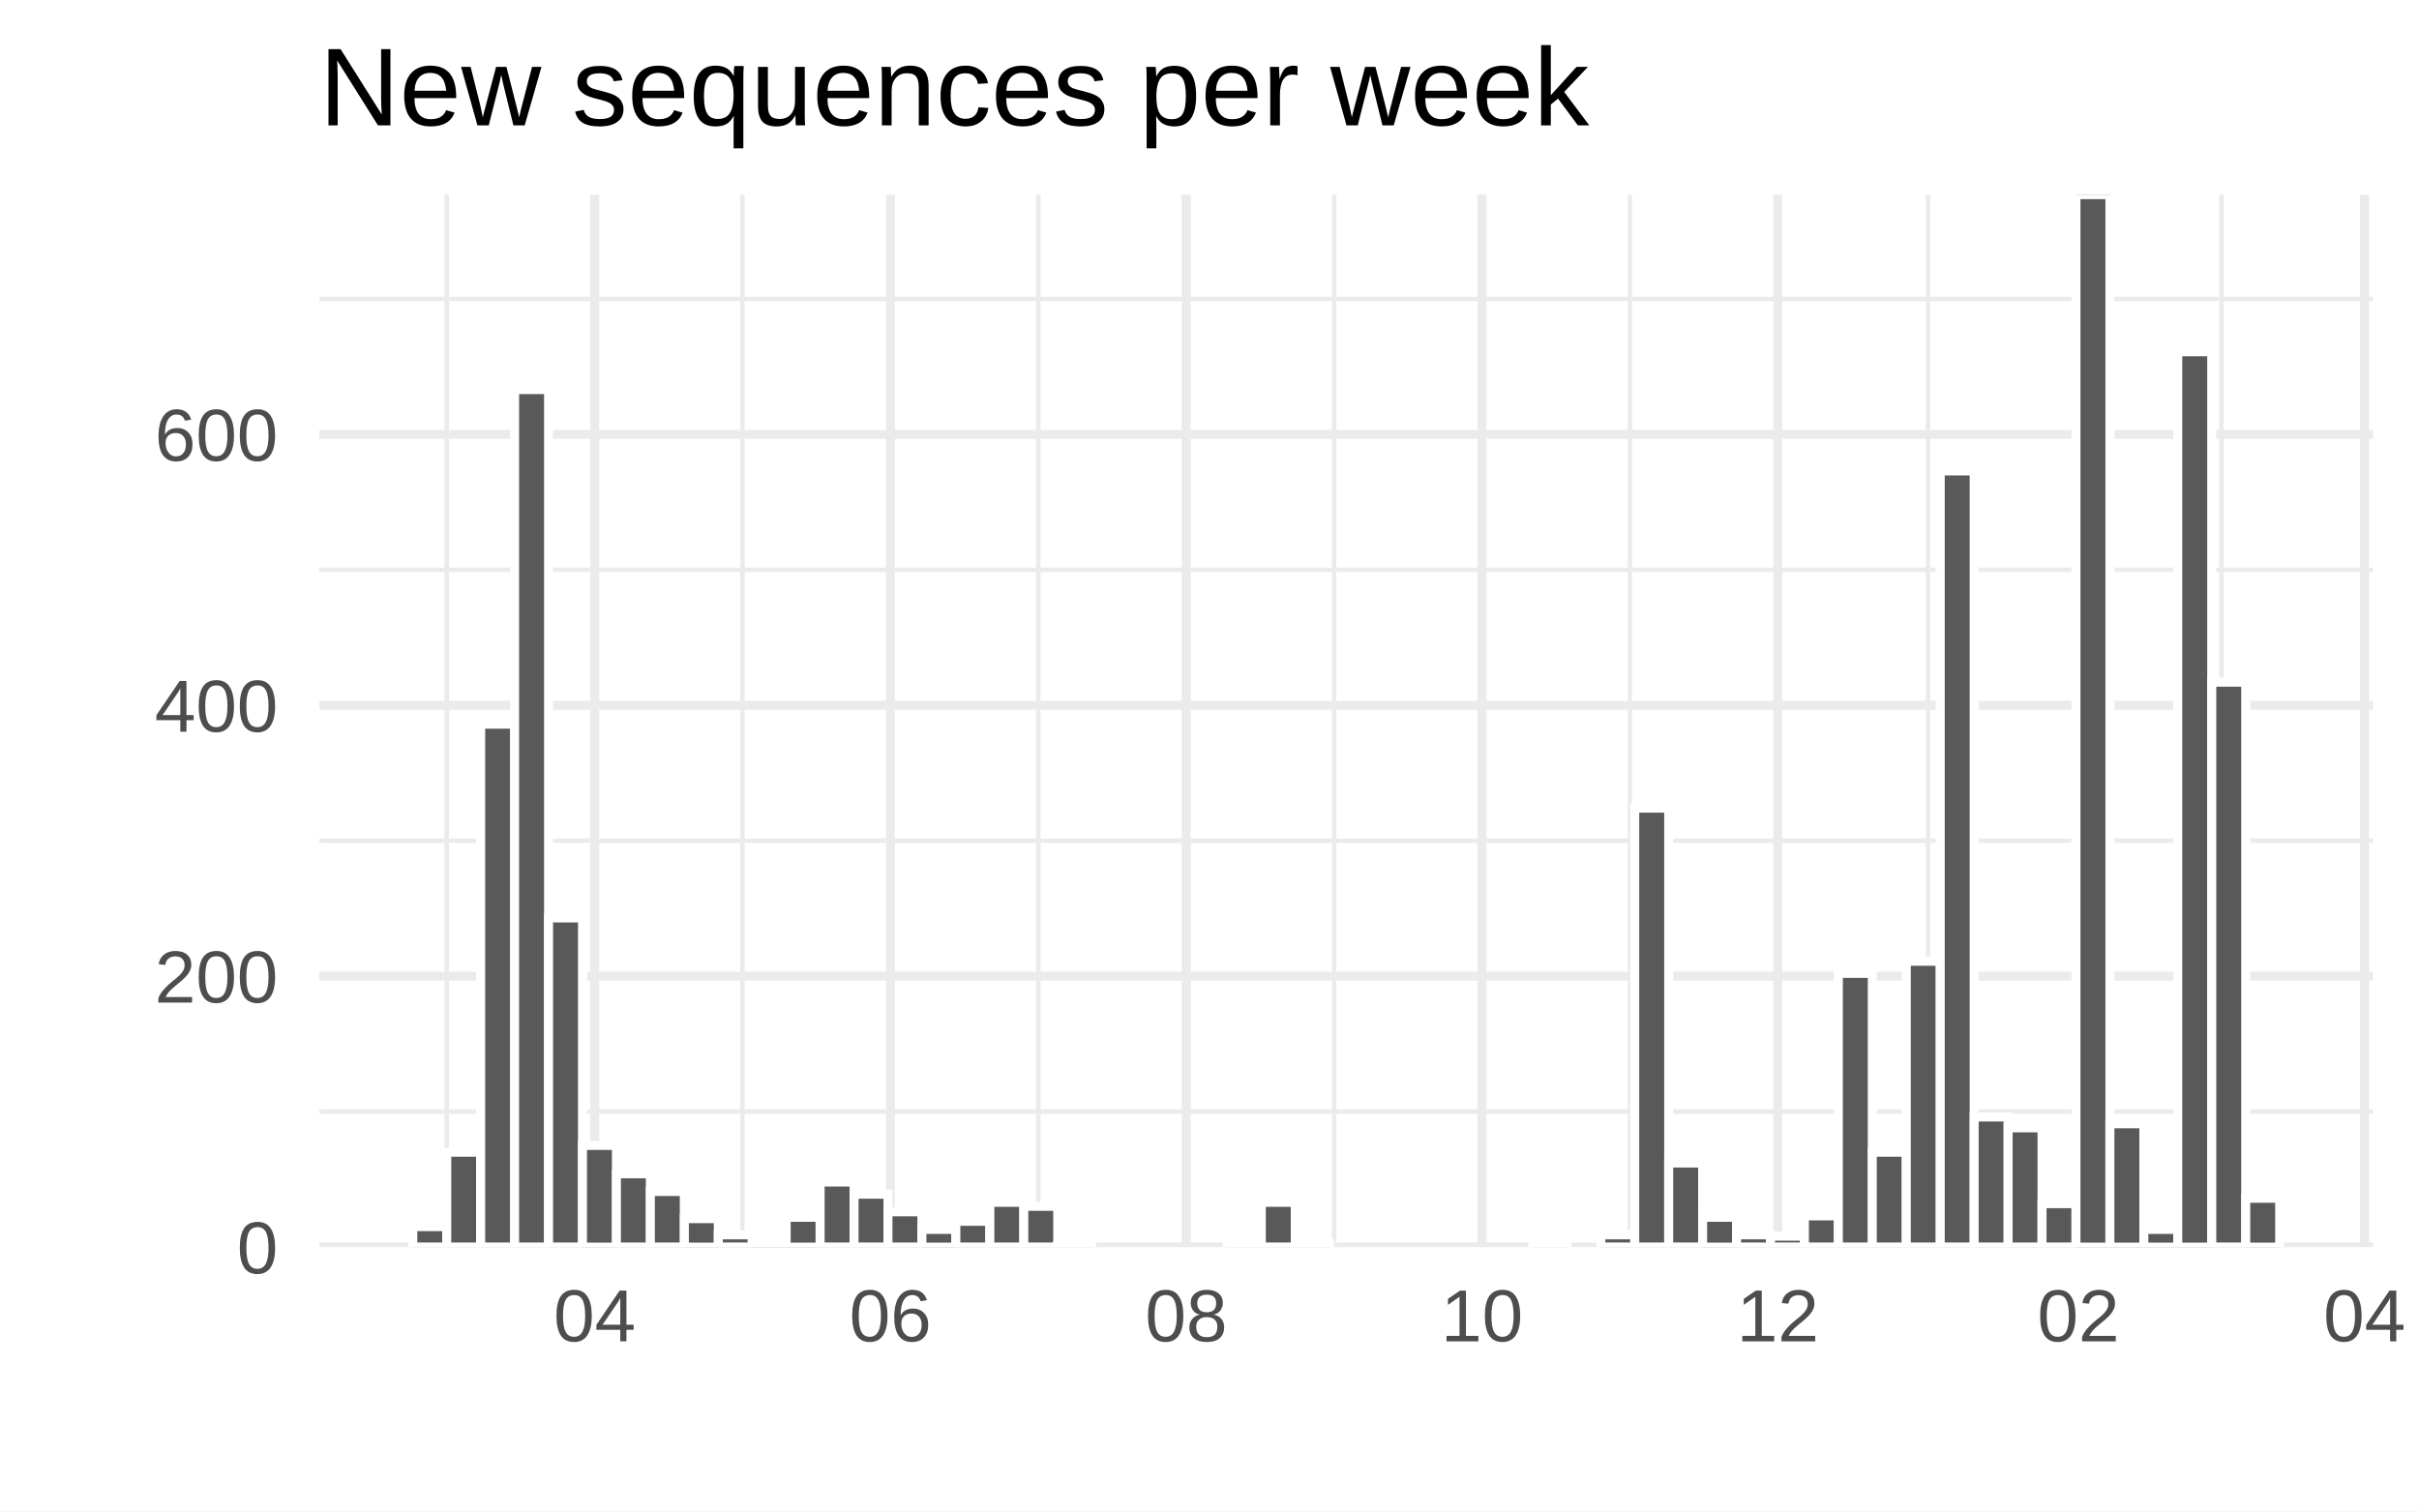
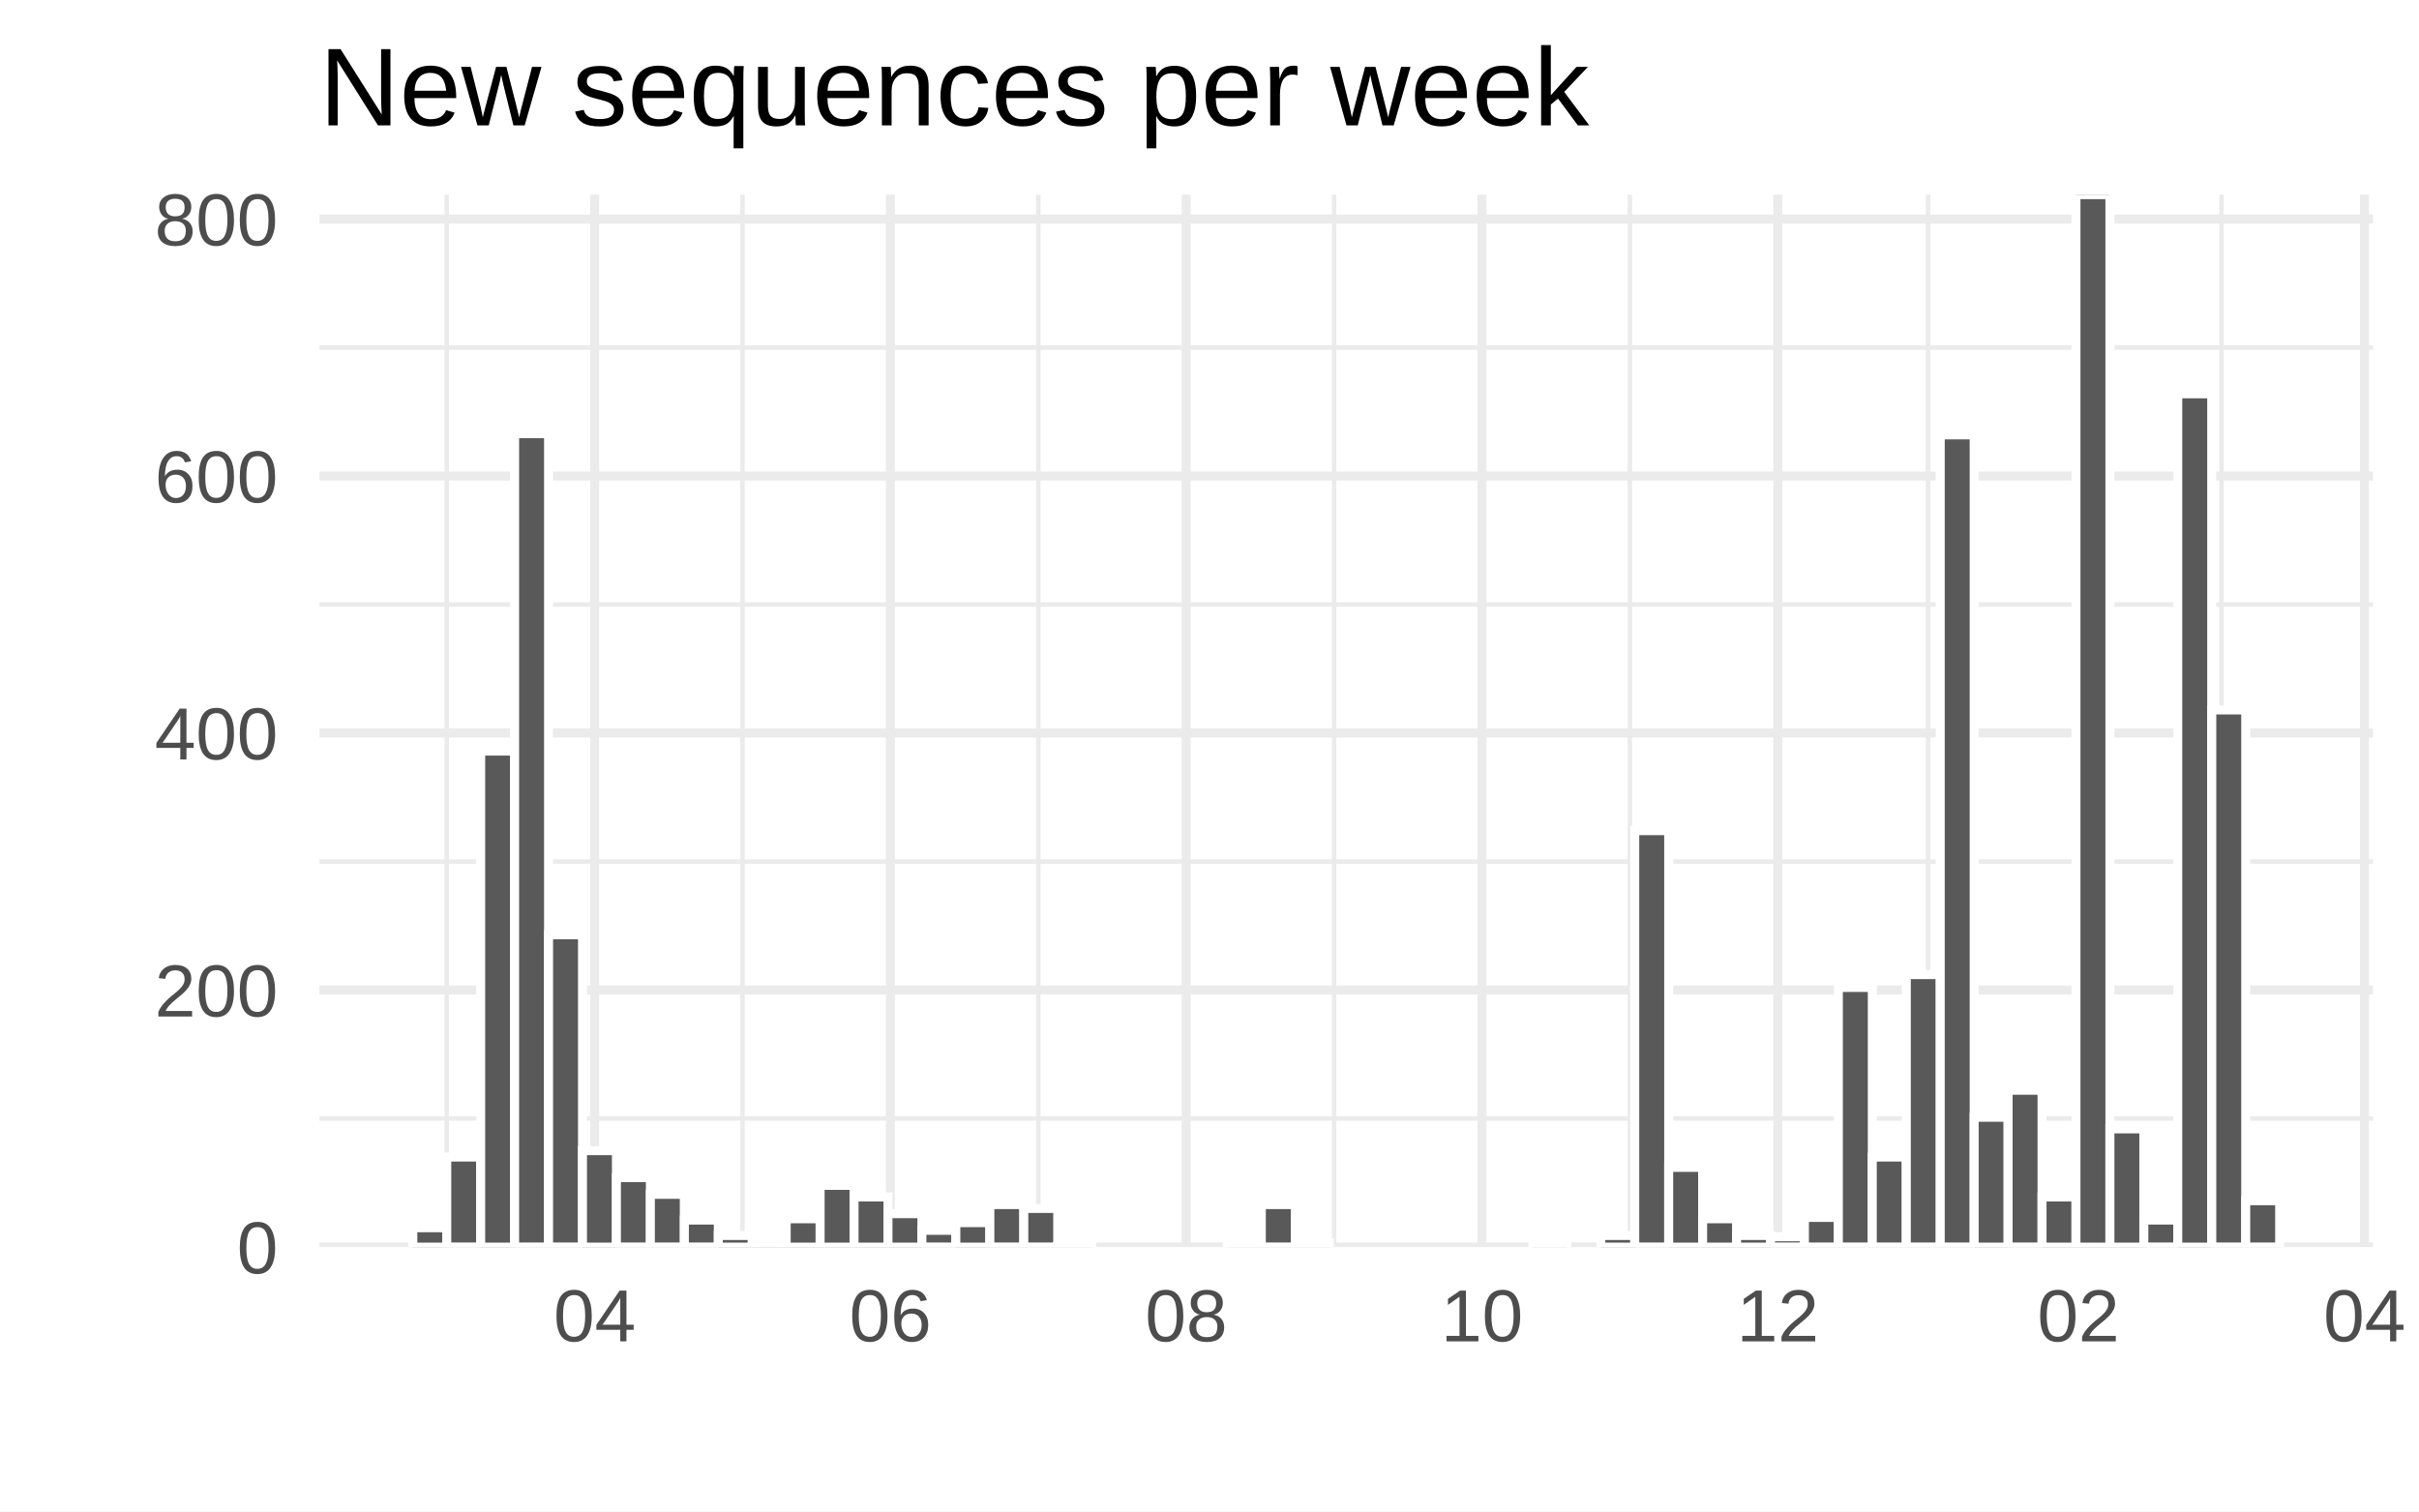
<svg xmlns="http://www.w3.org/2000/svg" class="svglite" width="288.00pt" height="180.00pt" viewBox="0 0 288.00 180.00">
  <defs>
    <style type="text/css">
    .svglite line, .svglite polyline, .svglite polygon, .svglite path, .svglite rect, .svglite circle {
      fill: none;
      stroke: #000000;
      stroke-linecap: round;
      stroke-linejoin: round;
      stroke-miterlimit: 10.00;
    }
  </style>
  </defs>
  <rect width="100%" height="100%" style="stroke: none; fill: #FFFFFF;" />
  <defs>
    <clipPath id="cpMC4wMHwyODguMDB8MC4wMHwxODAuMDA=">
      <rect x="0.00" y="0.00" width="288.00" height="180.00" />
    </clipPath>
  </defs>
  <g clip-path="url(#cpMC4wMHwyODguMDB8MC4wMHwxODAuMDA=)">
</g>
  <defs>
    <clipPath id="cpMzguMDN8MjgyLjUyfDIzLjE4fDE0OC41MA==">
      <rect x="38.03" y="23.18" width="244.49" height="125.33" />
    </clipPath>
  </defs>
  <g clip-path="url(#cpMzguMDN8MjgyLjUyfDIzLjE4fDE0OC41MA==)">
-     <polyline points="38.03,132.37 282.52,132.37 " style="stroke-width: 0.53; stroke: #EBEBEB; stroke-linecap: butt;" />
-     <polyline points="38.03,100.12 282.52,100.12 " style="stroke-width: 0.53; stroke: #EBEBEB; stroke-linecap: butt;" />
-     <polyline points="38.03,67.86 282.52,67.86 " style="stroke-width: 0.53; stroke: #EBEBEB; stroke-linecap: butt;" />
-     <polyline points="38.03,35.60 282.52,35.60 " style="stroke-width: 0.53; stroke: #EBEBEB; stroke-linecap: butt;" />
+     <polyline points="38.03,133.20 282.52,133.20 " style="stroke-width: 0.53; stroke: #EBEBEB; stroke-linecap: butt;" />
+     <polyline points="38.03,102.60 282.52,102.60 " style="stroke-width: 0.53; stroke: #EBEBEB; stroke-linecap: butt;" />
+     <polyline points="38.03,71.99 282.52,71.99 " style="stroke-width: 0.53; stroke: #EBEBEB; stroke-linecap: butt;" />
+     <polyline points="38.03,41.39 282.52,41.39 " style="stroke-width: 0.53; stroke: #EBEBEB; stroke-linecap: butt;" />
    <polyline points="53.19,148.50 53.19,23.18 " style="stroke-width: 0.53; stroke: #EBEBEB; stroke-linecap: butt;" />
    <polyline points="88.40,148.50 88.40,23.18 " style="stroke-width: 0.53; stroke: #EBEBEB; stroke-linecap: butt;" />
    <polyline points="123.62,148.50 123.62,23.18 " style="stroke-width: 0.53; stroke: #EBEBEB; stroke-linecap: butt;" />
    <polyline points="158.83,148.50 158.83,23.18 " style="stroke-width: 0.53; stroke: #EBEBEB; stroke-linecap: butt;" />
    <polyline points="194.05,148.50 194.05,23.18 " style="stroke-width: 0.53; stroke: #EBEBEB; stroke-linecap: butt;" />
    <polyline points="229.55,148.50 229.55,23.18 " style="stroke-width: 0.53; stroke: #EBEBEB; stroke-linecap: butt;" />
    <polyline points="264.48,148.50 264.48,23.18 " style="stroke-width: 0.53; stroke: #EBEBEB; stroke-linecap: butt;" />
    <polyline points="38.03,148.50 282.52,148.50 " style="stroke-width: 1.07; stroke: #EBEBEB; stroke-linecap: butt;" />
-     <polyline points="38.03,116.24 282.52,116.24 " style="stroke-width: 1.07; stroke: #EBEBEB; stroke-linecap: butt;" />
-     <polyline points="38.03,83.99 282.52,83.99 " style="stroke-width: 1.07; stroke: #EBEBEB; stroke-linecap: butt;" />
-     <polyline points="38.03,51.73 282.52,51.73 " style="stroke-width: 1.07; stroke: #EBEBEB; stroke-linecap: butt;" />
+     <polyline points="38.03,117.90 282.52,117.90 " style="stroke-width: 1.07; stroke: #EBEBEB; stroke-linecap: butt;" />
+     <polyline points="38.03,87.29 282.52,87.29 " style="stroke-width: 1.07; stroke: #EBEBEB; stroke-linecap: butt;" />
+     <polyline points="38.03,56.69 282.52,56.69 " style="stroke-width: 1.07; stroke: #EBEBEB; stroke-linecap: butt;" />
+     <polyline points="38.03,26.08 282.52,26.08 " style="stroke-width: 1.07; stroke: #EBEBEB; stroke-linecap: butt;" />
    <polyline points="70.80,148.50 70.80,23.18 " style="stroke-width: 1.07; stroke: #EBEBEB; stroke-linecap: butt;" />
    <polyline points="106.01,148.50 106.01,23.18 " style="stroke-width: 1.07; stroke: #EBEBEB; stroke-linecap: butt;" />
    <polyline points="141.23,148.50 141.23,23.18 " style="stroke-width: 1.07; stroke: #EBEBEB; stroke-linecap: butt;" />
    <polyline points="176.44,148.50 176.44,23.18 " style="stroke-width: 1.07; stroke: #EBEBEB; stroke-linecap: butt;" />
    <polyline points="211.66,148.50 211.66,23.18 " style="stroke-width: 1.07; stroke: #EBEBEB; stroke-linecap: butt;" />
    <polyline points="247.45,148.50 247.45,23.18 " style="stroke-width: 1.07; stroke: #EBEBEB; stroke-linecap: butt;" />
    <polyline points="281.51,148.50 281.51,23.18 " style="stroke-width: 1.07; stroke: #EBEBEB; stroke-linecap: butt;" />
-     <rect x="49.15" y="146.08" width="4.04" height="2.42" style="stroke-width: 1.07; stroke: #FFFFFF; stroke-linecap: square; stroke-linejoin: miter; fill: #595959;" />
-     <rect x="53.19" y="137.21" width="4.04" height="11.29" style="stroke-width: 1.07; stroke: #FFFFFF; stroke-linecap: square; stroke-linejoin: miter; fill: #595959;" />
-     <rect x="57.23" y="86.24" width="4.04" height="62.26" style="stroke-width: 1.07; stroke: #FFFFFF; stroke-linecap: square; stroke-linejoin: miter; fill: #595959;" />
-     <rect x="61.27" y="46.40" width="4.04" height="102.10" style="stroke-width: 1.07; stroke: #FFFFFF; stroke-linecap: square; stroke-linejoin: miter; fill: #595959;" />
-     <rect x="65.31" y="109.31" width="4.04" height="39.19" style="stroke-width: 1.07; stroke: #FFFFFF; stroke-linecap: square; stroke-linejoin: miter; fill: #595959;" />
-     <rect x="69.35" y="136.41" width="4.04" height="12.10" style="stroke-width: 1.07; stroke: #FFFFFF; stroke-linecap: square; stroke-linejoin: miter; fill: #595959;" />
-     <rect x="73.39" y="139.79" width="4.04" height="8.71" style="stroke-width: 1.07; stroke: #FFFFFF; stroke-linecap: square; stroke-linejoin: miter; fill: #595959;" />
-     <rect x="77.43" y="141.89" width="4.04" height="6.61" style="stroke-width: 1.07; stroke: #FFFFFF; stroke-linecap: square; stroke-linejoin: miter; fill: #595959;" />
-     <rect x="81.48" y="145.12" width="4.04" height="3.39" style="stroke-width: 1.07; stroke: #FFFFFF; stroke-linecap: square; stroke-linejoin: miter; fill: #595959;" />
-     <rect x="85.52" y="147.05" width="4.04" height="1.45" style="stroke-width: 1.07; stroke: #FFFFFF; stroke-linecap: square; stroke-linejoin: miter; fill: #595959;" />
-     <rect x="89.56" y="147.54" width="4.04" height="0.97" style="stroke-width: 1.07; stroke: #FFFFFF; stroke-linecap: square; stroke-linejoin: miter; fill: #595959;" />
-     <rect x="93.60" y="144.96" width="4.04" height="3.55" style="stroke-width: 1.07; stroke: #FFFFFF; stroke-linecap: square; stroke-linejoin: miter; fill: #595959;" />
-     <rect x="97.64" y="140.76" width="4.04" height="7.74" style="stroke-width: 1.07; stroke: #FFFFFF; stroke-linecap: square; stroke-linejoin: miter; fill: #595959;" />
-     <rect x="101.68" y="142.21" width="4.04" height="6.29" style="stroke-width: 1.07; stroke: #FFFFFF; stroke-linecap: square; stroke-linejoin: miter; fill: #595959;" />
-     <rect x="105.72" y="144.31" width="4.04" height="4.19" style="stroke-width: 1.07; stroke: #FFFFFF; stroke-linecap: square; stroke-linejoin: miter; fill: #595959;" />
-     <rect x="109.76" y="146.41" width="4.04" height="2.10" style="stroke-width: 1.07; stroke: #FFFFFF; stroke-linecap: square; stroke-linejoin: miter; fill: #595959;" />
-     <rect x="113.80" y="145.44" width="4.04" height="3.06" style="stroke-width: 1.07; stroke: #FFFFFF; stroke-linecap: square; stroke-linejoin: miter; fill: #595959;" />
-     <rect x="117.85" y="143.18" width="4.04" height="5.32" style="stroke-width: 1.07; stroke: #FFFFFF; stroke-linecap: square; stroke-linejoin: miter; fill: #595959;" />
-     <rect x="121.89" y="143.66" width="4.04" height="4.84" style="stroke-width: 1.07; stroke: #FFFFFF; stroke-linecap: square; stroke-linejoin: miter; fill: #595959;" />
-     <rect x="125.93" y="148.34" width="4.04" height="0.16" style="stroke-width: 1.07; stroke: #FFFFFF; stroke-linecap: square; stroke-linejoin: miter; fill: #595959;" />
+     <rect x="49.15" y="146.21" width="4.04" height="2.30" style="stroke-width: 1.07; stroke: #FFFFFF; stroke-linecap: square; stroke-linejoin: miter; fill: #595959;" />
+     <rect x="53.19" y="137.79" width="4.04" height="10.71" style="stroke-width: 1.07; stroke: #FFFFFF; stroke-linecap: square; stroke-linejoin: miter; fill: #595959;" />
+     <rect x="57.23" y="89.44" width="4.04" height="59.07" style="stroke-width: 1.07; stroke: #FFFFFF; stroke-linecap: square; stroke-linejoin: miter; fill: #595959;" />
+     <rect x="61.27" y="51.64" width="4.04" height="96.86" style="stroke-width: 1.07; stroke: #FFFFFF; stroke-linecap: square; stroke-linejoin: miter; fill: #595959;" />
+     <rect x="65.31" y="111.32" width="4.04" height="37.18" style="stroke-width: 1.07; stroke: #FFFFFF; stroke-linecap: square; stroke-linejoin: miter; fill: #595959;" />
+     <rect x="69.35" y="137.03" width="4.04" height="11.48" style="stroke-width: 1.07; stroke: #FFFFFF; stroke-linecap: square; stroke-linejoin: miter; fill: #595959;" />
+     <rect x="73.39" y="140.24" width="4.04" height="8.26" style="stroke-width: 1.07; stroke: #FFFFFF; stroke-linecap: square; stroke-linejoin: miter; fill: #595959;" />
+     <rect x="77.43" y="142.23" width="4.04" height="6.27" style="stroke-width: 1.07; stroke: #FFFFFF; stroke-linecap: square; stroke-linejoin: miter; fill: #595959;" />
+     <rect x="81.48" y="145.29" width="4.04" height="3.21" style="stroke-width: 1.07; stroke: #FFFFFF; stroke-linecap: square; stroke-linejoin: miter; fill: #595959;" />
+     <rect x="85.52" y="147.13" width="4.04" height="1.38" style="stroke-width: 1.07; stroke: #FFFFFF; stroke-linecap: square; stroke-linejoin: miter; fill: #595959;" />
+     <rect x="89.56" y="147.59" width="4.04" height="0.92" style="stroke-width: 1.07; stroke: #FFFFFF; stroke-linecap: square; stroke-linejoin: miter; fill: #595959;" />
+     <rect x="93.60" y="145.14" width="4.04" height="3.37" style="stroke-width: 1.07; stroke: #FFFFFF; stroke-linecap: square; stroke-linejoin: miter; fill: #595959;" />
+     <rect x="97.64" y="141.16" width="4.04" height="7.35" style="stroke-width: 1.07; stroke: #FFFFFF; stroke-linecap: square; stroke-linejoin: miter; fill: #595959;" />
+     <rect x="101.68" y="142.54" width="4.04" height="5.97" style="stroke-width: 1.07; stroke: #FFFFFF; stroke-linecap: square; stroke-linejoin: miter; fill: #595959;" />
+     <rect x="105.72" y="144.53" width="4.04" height="3.98" style="stroke-width: 1.07; stroke: #FFFFFF; stroke-linecap: square; stroke-linejoin: miter; fill: #595959;" />
+     <rect x="109.76" y="146.51" width="4.04" height="1.99" style="stroke-width: 1.07; stroke: #FFFFFF; stroke-linecap: square; stroke-linejoin: miter; fill: #595959;" />
+     <rect x="113.80" y="145.60" width="4.04" height="2.91" style="stroke-width: 1.07; stroke: #FFFFFF; stroke-linecap: square; stroke-linejoin: miter; fill: #595959;" />
+     <rect x="117.85" y="143.45" width="4.04" height="5.05" style="stroke-width: 1.07; stroke: #FFFFFF; stroke-linecap: square; stroke-linejoin: miter; fill: #595959;" />
+     <rect x="121.89" y="143.91" width="4.04" height="4.59" style="stroke-width: 1.07; stroke: #FFFFFF; stroke-linecap: square; stroke-linejoin: miter; fill: #595959;" />
+     <rect x="125.93" y="148.35" width="4.04" height="0.15" style="stroke-width: 1.07; stroke: #FFFFFF; stroke-linecap: square; stroke-linejoin: miter; fill: #595959;" />
    <rect x="129.97" y="148.50" width="4.04" height="0.00" style="stroke-width: 1.07; stroke: #FFFFFF; stroke-linecap: square; stroke-linejoin: miter; fill: #595959;" />
    <rect x="134.01" y="148.50" width="4.04" height="0.00" style="stroke-width: 1.07; stroke: #FFFFFF; stroke-linecap: square; stroke-linejoin: miter; fill: #595959;" />
    <rect x="138.05" y="148.50" width="4.04" height="0.00" style="stroke-width: 1.07; stroke: #FFFFFF; stroke-linecap: square; stroke-linejoin: miter; fill: #595959;" />
    <rect x="142.09" y="148.50" width="4.04" height="0.00" style="stroke-width: 1.07; stroke: #FFFFFF; stroke-linecap: square; stroke-linejoin: miter; fill: #595959;" />
-     <rect x="146.13" y="148.02" width="4.04" height="0.48" style="stroke-width: 1.07; stroke: #FFFFFF; stroke-linecap: square; stroke-linejoin: miter; fill: #595959;" />
-     <rect x="150.17" y="143.18" width="4.04" height="5.32" style="stroke-width: 1.07; stroke: #FFFFFF; stroke-linecap: square; stroke-linejoin: miter; fill: #595959;" />
-     <rect x="154.22" y="148.02" width="4.04" height="0.48" style="stroke-width: 1.07; stroke: #FFFFFF; stroke-linecap: square; stroke-linejoin: miter; fill: #595959;" />
+     <rect x="146.13" y="148.04" width="4.04" height="0.46" style="stroke-width: 1.07; stroke: #FFFFFF; stroke-linecap: square; stroke-linejoin: miter; fill: #595959;" />
+     <rect x="150.17" y="143.45" width="4.04" height="5.05" style="stroke-width: 1.07; stroke: #FFFFFF; stroke-linecap: square; stroke-linejoin: miter; fill: #595959;" />
+     <rect x="154.22" y="148.04" width="4.04" height="0.46" style="stroke-width: 1.07; stroke: #FFFFFF; stroke-linecap: square; stroke-linejoin: miter; fill: #595959;" />
    <rect x="158.26" y="148.50" width="4.04" height="0.00" style="stroke-width: 1.07; stroke: #FFFFFF; stroke-linecap: square; stroke-linejoin: miter; fill: #595959;" />
    <rect x="162.30" y="148.50" width="4.04" height="0.00" style="stroke-width: 1.07; stroke: #FFFFFF; stroke-linecap: square; stroke-linejoin: miter; fill: #595959;" />
    <rect x="166.34" y="148.50" width="4.04" height="0.00" style="stroke-width: 1.07; stroke: #FFFFFF; stroke-linecap: square; stroke-linejoin: miter; fill: #595959;" />
    <rect x="170.38" y="148.50" width="4.04" height="0.00" style="stroke-width: 1.07; stroke: #FFFFFF; stroke-linecap: square; stroke-linejoin: miter; fill: #595959;" />
    <rect x="174.42" y="148.50" width="4.04" height="0.00" style="stroke-width: 1.07; stroke: #FFFFFF; stroke-linecap: square; stroke-linejoin: miter; fill: #595959;" />
    <rect x="178.46" y="148.50" width="4.04" height="0.00" style="stroke-width: 1.07; stroke: #FFFFFF; stroke-linecap: square; stroke-linejoin: miter; fill: #595959;" />
-     <rect x="182.50" y="148.34" width="4.04" height="0.16" style="stroke-width: 1.07; stroke: #FFFFFF; stroke-linecap: square; stroke-linejoin: miter; fill: #595959;" />
+     <rect x="182.50" y="148.35" width="4.04" height="0.15" style="stroke-width: 1.07; stroke: #FFFFFF; stroke-linecap: square; stroke-linejoin: miter; fill: #595959;" />
    <rect x="186.54" y="148.50" width="4.04" height="0.00" style="stroke-width: 1.07; stroke: #FFFFFF; stroke-linecap: square; stroke-linejoin: miter; fill: #595959;" />
-     <rect x="190.59" y="147.05" width="4.04" height="1.45" style="stroke-width: 1.07; stroke: #FFFFFF; stroke-linecap: square; stroke-linejoin: miter; fill: #595959;" />
-     <rect x="194.63" y="96.24" width="4.04" height="52.26" style="stroke-width: 1.07; stroke: #FFFFFF; stroke-linecap: square; stroke-linejoin: miter; fill: #595959;" />
-     <rect x="198.67" y="138.50" width="4.04" height="10.00" style="stroke-width: 1.07; stroke: #FFFFFF; stroke-linecap: square; stroke-linejoin: miter; fill: #595959;" />
-     <rect x="202.71" y="144.96" width="4.04" height="3.55" style="stroke-width: 1.07; stroke: #FFFFFF; stroke-linecap: square; stroke-linejoin: miter; fill: #595959;" />
-     <rect x="206.75" y="147.05" width="4.04" height="1.45" style="stroke-width: 1.07; stroke: #FFFFFF; stroke-linecap: square; stroke-linejoin: miter; fill: #595959;" />
-     <rect x="210.79" y="147.21" width="4.04" height="1.29" style="stroke-width: 1.07; stroke: #FFFFFF; stroke-linecap: square; stroke-linejoin: miter; fill: #595959;" />
-     <rect x="214.83" y="144.79" width="4.04" height="3.71" style="stroke-width: 1.07; stroke: #FFFFFF; stroke-linecap: square; stroke-linejoin: miter; fill: #595959;" />
-     <rect x="218.87" y="115.92" width="4.04" height="32.58" style="stroke-width: 1.07; stroke: #FFFFFF; stroke-linecap: square; stroke-linejoin: miter; fill: #595959;" />
-     <rect x="222.91" y="137.21" width="4.04" height="11.29" style="stroke-width: 1.07; stroke: #FFFFFF; stroke-linecap: square; stroke-linejoin: miter; fill: #595959;" />
-     <rect x="226.96" y="114.47" width="4.04" height="34.03" style="stroke-width: 1.07; stroke: #FFFFFF; stroke-linecap: square; stroke-linejoin: miter; fill: #595959;" />
-     <rect x="231.00" y="56.08" width="4.04" height="92.42" style="stroke-width: 1.07; stroke: #FFFFFF; stroke-linecap: square; stroke-linejoin: miter; fill: #595959;" />
-     <rect x="235.04" y="133.02" width="4.04" height="15.48" style="stroke-width: 1.07; stroke: #FFFFFF; stroke-linecap: square; stroke-linejoin: miter; fill: #595959;" />
-     <rect x="239.08" y="134.31" width="4.04" height="14.19" style="stroke-width: 1.07; stroke: #FFFFFF; stroke-linecap: square; stroke-linejoin: miter; fill: #595959;" />
-     <rect x="243.12" y="143.34" width="4.04" height="5.16" style="stroke-width: 1.07; stroke: #FFFFFF; stroke-linecap: square; stroke-linejoin: miter; fill: #595959;" />
+     <rect x="190.59" y="147.13" width="4.04" height="1.38" style="stroke-width: 1.07; stroke: #FFFFFF; stroke-linecap: square; stroke-linejoin: miter; fill: #595959;" />
+     <rect x="194.63" y="98.92" width="4.04" height="49.58" style="stroke-width: 1.07; stroke: #FFFFFF; stroke-linecap: square; stroke-linejoin: miter; fill: #595959;" />
+     <rect x="198.67" y="139.02" width="4.04" height="9.49" style="stroke-width: 1.07; stroke: #FFFFFF; stroke-linecap: square; stroke-linejoin: miter; fill: #595959;" />
+     <rect x="202.71" y="145.14" width="4.04" height="3.37" style="stroke-width: 1.07; stroke: #FFFFFF; stroke-linecap: square; stroke-linejoin: miter; fill: #595959;" />
+     <rect x="206.75" y="147.13" width="4.04" height="1.38" style="stroke-width: 1.07; stroke: #FFFFFF; stroke-linecap: square; stroke-linejoin: miter; fill: #595959;" />
+     <rect x="210.79" y="147.28" width="4.04" height="1.22" style="stroke-width: 1.07; stroke: #FFFFFF; stroke-linecap: square; stroke-linejoin: miter; fill: #595959;" />
+     <rect x="214.83" y="144.98" width="4.04" height="3.52" style="stroke-width: 1.07; stroke: #FFFFFF; stroke-linecap: square; stroke-linejoin: miter; fill: #595959;" />
+     <rect x="218.87" y="117.59" width="4.04" height="30.91" style="stroke-width: 1.07; stroke: #FFFFFF; stroke-linecap: square; stroke-linejoin: miter; fill: #595959;" />
+     <rect x="222.91" y="137.79" width="4.04" height="10.71" style="stroke-width: 1.07; stroke: #FFFFFF; stroke-linecap: square; stroke-linejoin: miter; fill: #595959;" />
+     <rect x="226.96" y="116.06" width="4.04" height="32.44" style="stroke-width: 1.07; stroke: #FFFFFF; stroke-linecap: square; stroke-linejoin: miter; fill: #595959;" />
+     <rect x="231.00" y="51.79" width="4.04" height="96.71" style="stroke-width: 1.07; stroke: #FFFFFF; stroke-linecap: square; stroke-linejoin: miter; fill: #595959;" />
+     <rect x="235.04" y="133.05" width="4.04" height="15.46" style="stroke-width: 1.07; stroke: #FFFFFF; stroke-linecap: square; stroke-linejoin: miter; fill: #595959;" />
+     <rect x="239.08" y="129.83" width="4.04" height="18.67" style="stroke-width: 1.07; stroke: #FFFFFF; stroke-linecap: square; stroke-linejoin: miter; fill: #595959;" />
+     <rect x="243.12" y="142.54" width="4.04" height="5.97" style="stroke-width: 1.07; stroke: #FFFFFF; stroke-linecap: square; stroke-linejoin: miter; fill: #595959;" />
    <rect x="247.16" y="23.18" width="4.04" height="125.33" style="stroke-width: 1.07; stroke: #FFFFFF; stroke-linecap: square; stroke-linejoin: miter; fill: #595959;" />
-     <rect x="251.20" y="133.83" width="4.04" height="14.68" style="stroke-width: 1.07; stroke: #FFFFFF; stroke-linecap: square; stroke-linejoin: miter; fill: #595959;" />
-     <rect x="255.24" y="146.41" width="4.04" height="2.10" style="stroke-width: 1.07; stroke: #FFFFFF; stroke-linecap: square; stroke-linejoin: miter; fill: #595959;" />
-     <rect x="259.28" y="41.89" width="4.04" height="106.62" style="stroke-width: 1.07; stroke: #FFFFFF; stroke-linecap: square; stroke-linejoin: miter; fill: #595959;" />
-     <rect x="263.33" y="81.24" width="4.04" height="67.26" style="stroke-width: 1.07; stroke: #FFFFFF; stroke-linecap: square; stroke-linejoin: miter; fill: #595959;" />
-     <rect x="267.37" y="142.70" width="4.04" height="5.81" style="stroke-width: 1.07; stroke: #FFFFFF; stroke-linecap: square; stroke-linejoin: miter; fill: #595959;" />
+     <rect x="251.20" y="134.43" width="4.04" height="14.08" style="stroke-width: 1.07; stroke: #FFFFFF; stroke-linecap: square; stroke-linejoin: miter; fill: #595959;" />
+     <rect x="255.24" y="145.29" width="4.04" height="3.21" style="stroke-width: 1.07; stroke: #FFFFFF; stroke-linecap: square; stroke-linejoin: miter; fill: #595959;" />
+     <rect x="259.28" y="46.90" width="4.04" height="101.61" style="stroke-width: 1.07; stroke: #FFFFFF; stroke-linecap: square; stroke-linejoin: miter; fill: #595959;" />
+     <rect x="263.33" y="84.54" width="4.04" height="63.96" style="stroke-width: 1.07; stroke: #FFFFFF; stroke-linecap: square; stroke-linejoin: miter; fill: #595959;" />
+     <rect x="267.37" y="142.99" width="4.04" height="5.51" style="stroke-width: 1.07; stroke: #FFFFFF; stroke-linecap: square; stroke-linejoin: miter; fill: #595959;" />
  </g>
  <g clip-path="url(#cpMC4wMHwyODguMDB8MC4wMHwxODAuMDA=)">
    <text x="33.10" y="151.65" text-anchor="end" style="font-size: 8.80px; fill: #4D4D4D; font-family: Arial;" textLength="4.90px" lengthAdjust="spacingAndGlyphs">0</text>
-     <text x="33.10" y="119.39" text-anchor="end" style="font-size: 8.80px; fill: #4D4D4D; font-family: Arial;" textLength="14.69px" lengthAdjust="spacingAndGlyphs">200</text>
-     <text x="33.10" y="87.14" text-anchor="end" style="font-size: 8.80px; fill: #4D4D4D; font-family: Arial;" textLength="14.69px" lengthAdjust="spacingAndGlyphs">400</text>
-     <text x="33.10" y="54.88" text-anchor="end" style="font-size: 8.80px; fill: #4D4D4D; font-family: Arial;" textLength="14.69px" lengthAdjust="spacingAndGlyphs">600</text>
+     <text x="33.10" y="121.05" text-anchor="end" style="font-size: 8.80px; fill: #4D4D4D; font-family: Arial;" textLength="14.69px" lengthAdjust="spacingAndGlyphs">200</text>
+     <text x="33.10" y="90.44" text-anchor="end" style="font-size: 8.80px; fill: #4D4D4D; font-family: Arial;" textLength="14.69px" lengthAdjust="spacingAndGlyphs">400</text>
+     <text x="33.10" y="59.84" text-anchor="end" style="font-size: 8.80px; fill: #4D4D4D; font-family: Arial;" textLength="14.69px" lengthAdjust="spacingAndGlyphs">600</text>
+     <text x="33.10" y="29.23" text-anchor="end" style="font-size: 8.80px; fill: #4D4D4D; font-family: Arial;" textLength="14.69px" lengthAdjust="spacingAndGlyphs">800</text>
    <text x="70.80" y="159.74" text-anchor="middle" style="font-size: 8.80px; fill: #4D4D4D; font-family: Arial;" textLength="9.79px" lengthAdjust="spacingAndGlyphs">04</text>
    <text x="106.01" y="159.74" text-anchor="middle" style="font-size: 8.80px; fill: #4D4D4D; font-family: Arial;" textLength="9.79px" lengthAdjust="spacingAndGlyphs">06</text>
    <text x="141.23" y="159.74" text-anchor="middle" style="font-size: 8.80px; fill: #4D4D4D; font-family: Arial;" textLength="9.79px" lengthAdjust="spacingAndGlyphs">08</text>
    <text x="176.44" y="159.74" text-anchor="middle" style="font-size: 8.80px; fill: #4D4D4D; font-family: Arial;" textLength="9.79px" lengthAdjust="spacingAndGlyphs">10</text>
    <text x="211.66" y="159.74" text-anchor="middle" style="font-size: 8.80px; fill: #4D4D4D; font-family: Arial;" textLength="9.79px" lengthAdjust="spacingAndGlyphs">12</text>
    <text x="247.45" y="159.74" text-anchor="middle" style="font-size: 8.80px; fill: #4D4D4D; font-family: Arial;" textLength="9.79px" lengthAdjust="spacingAndGlyphs">02</text>
    <text x="281.51" y="159.74" text-anchor="middle" style="font-size: 8.80px; fill: #4D4D4D; font-family: Arial;" textLength="9.79px" lengthAdjust="spacingAndGlyphs">04</text>
    <text x="38.03" y="14.93" style="font-size: 13.20px; font-family: Arial;" textLength="151.05px" lengthAdjust="spacingAndGlyphs">New sequences per week</text>
  </g>
</svg>
